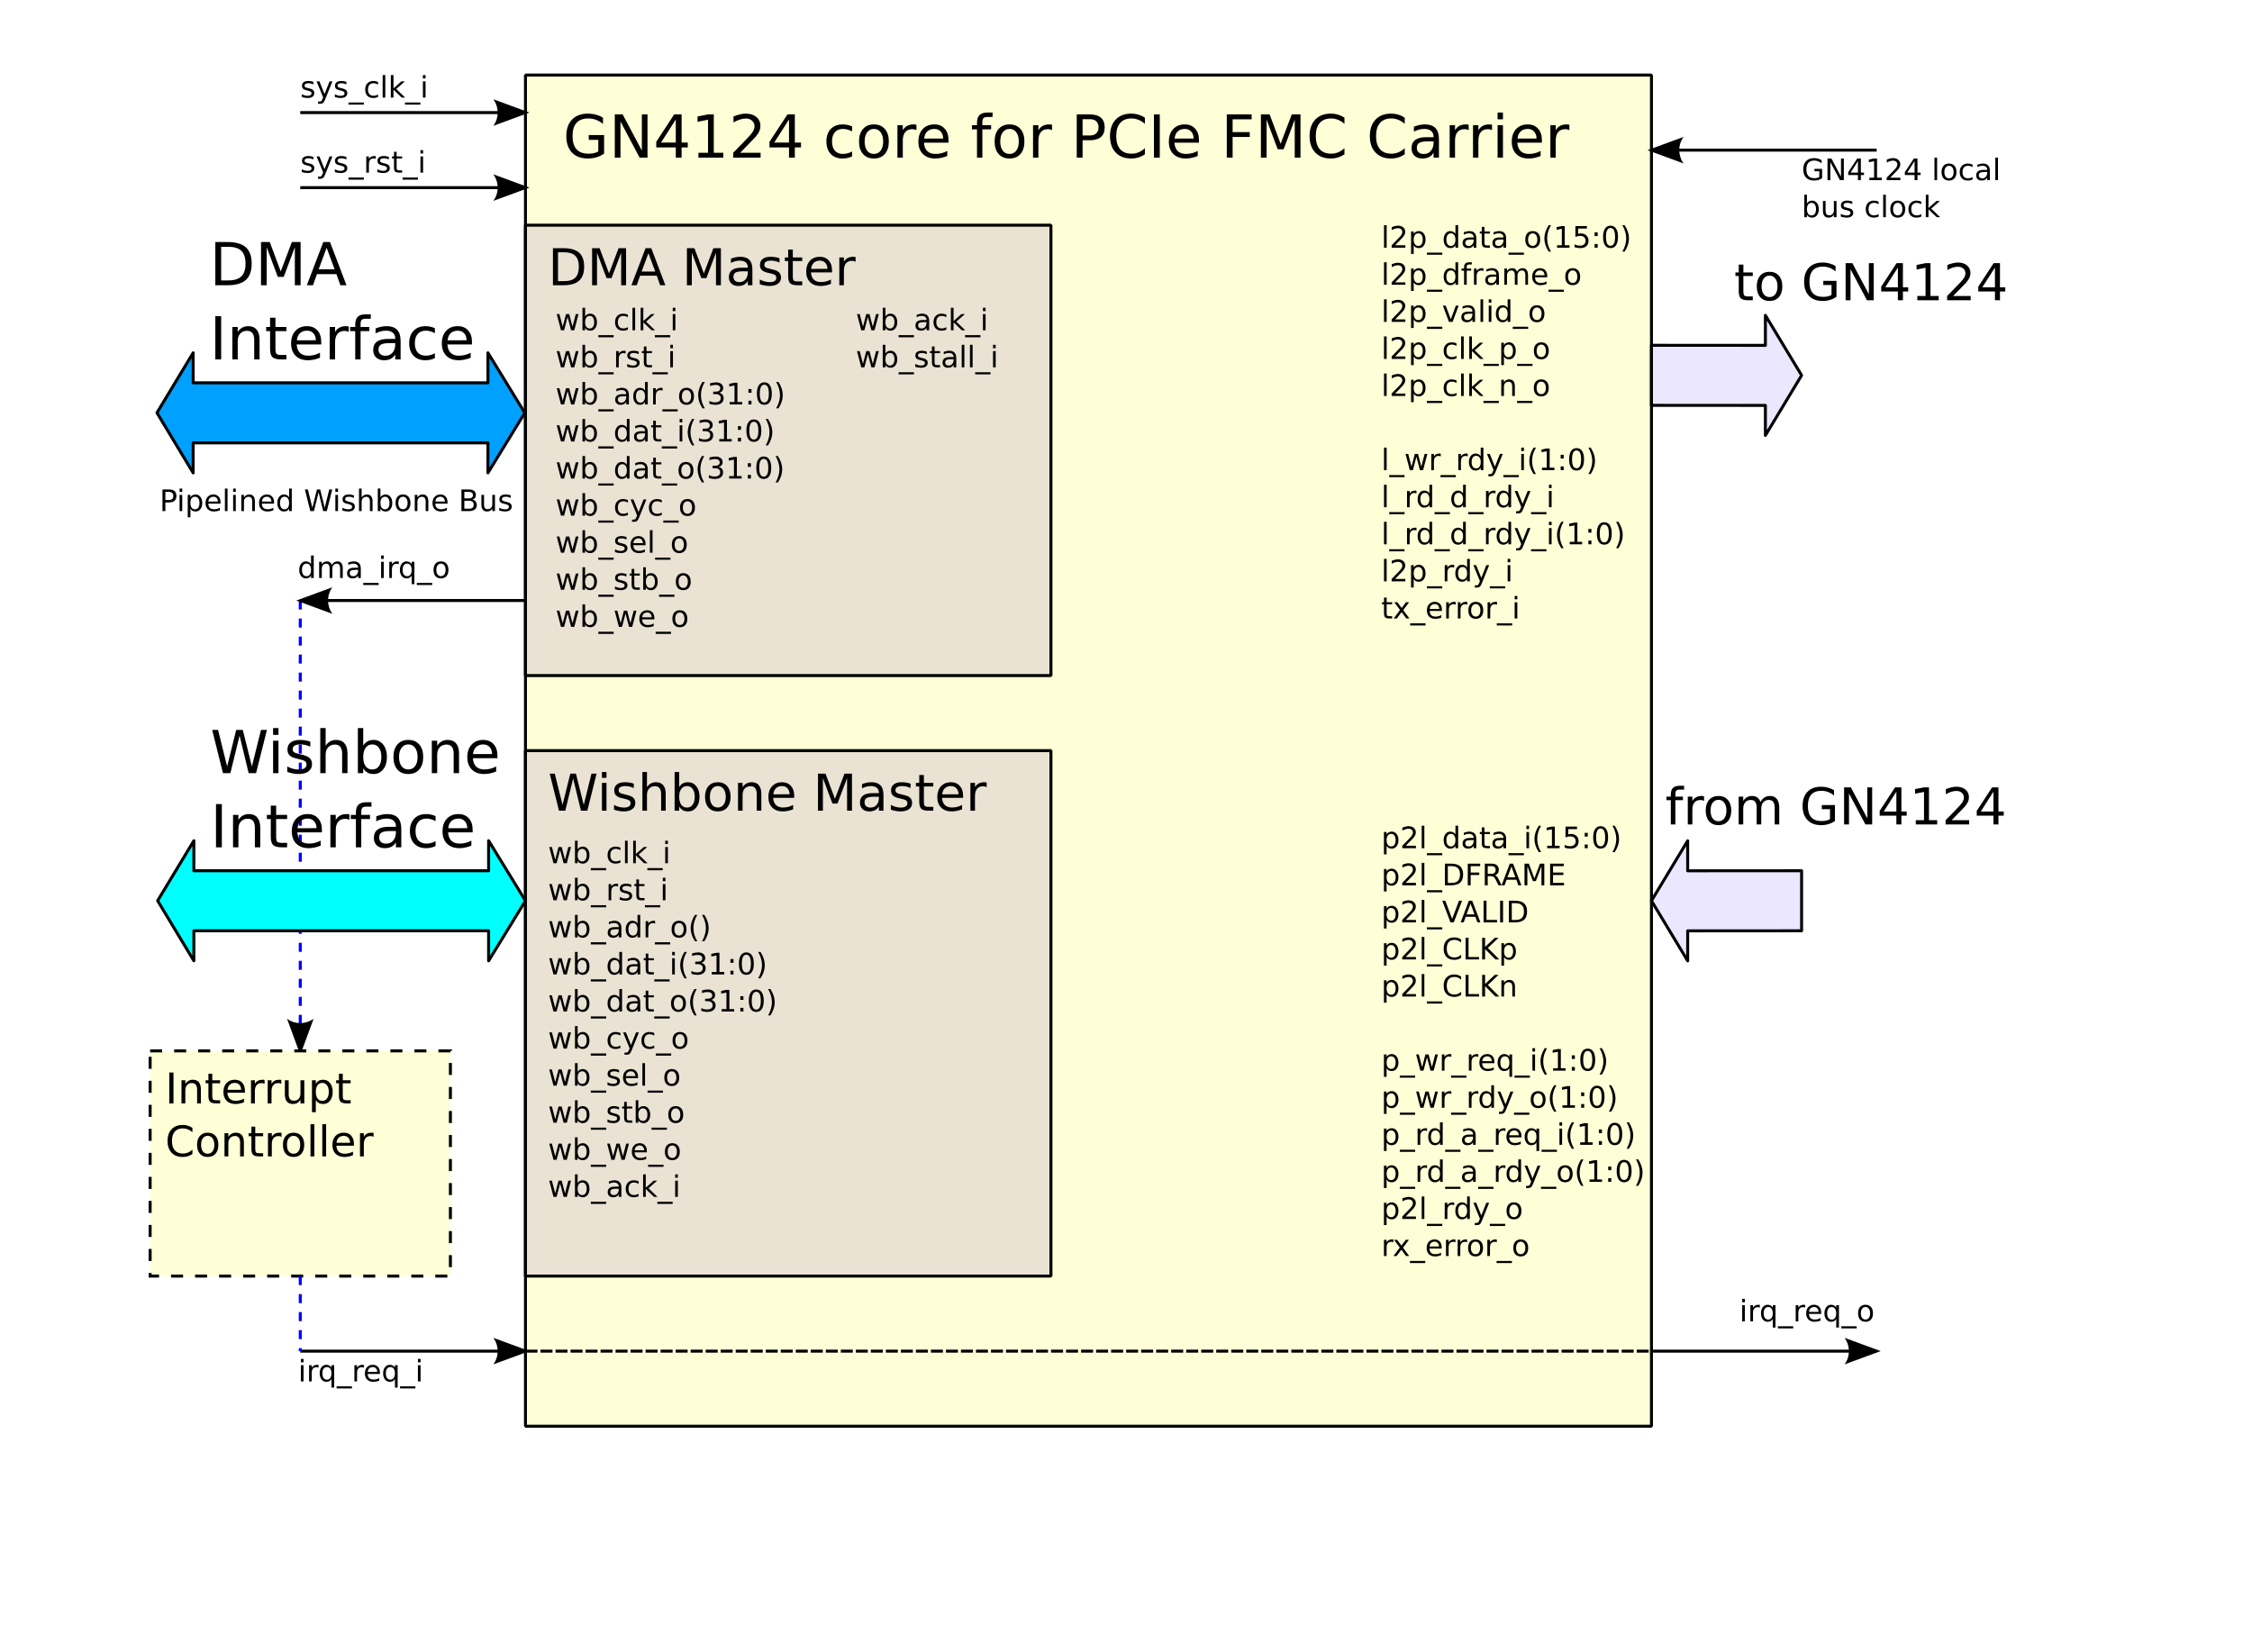
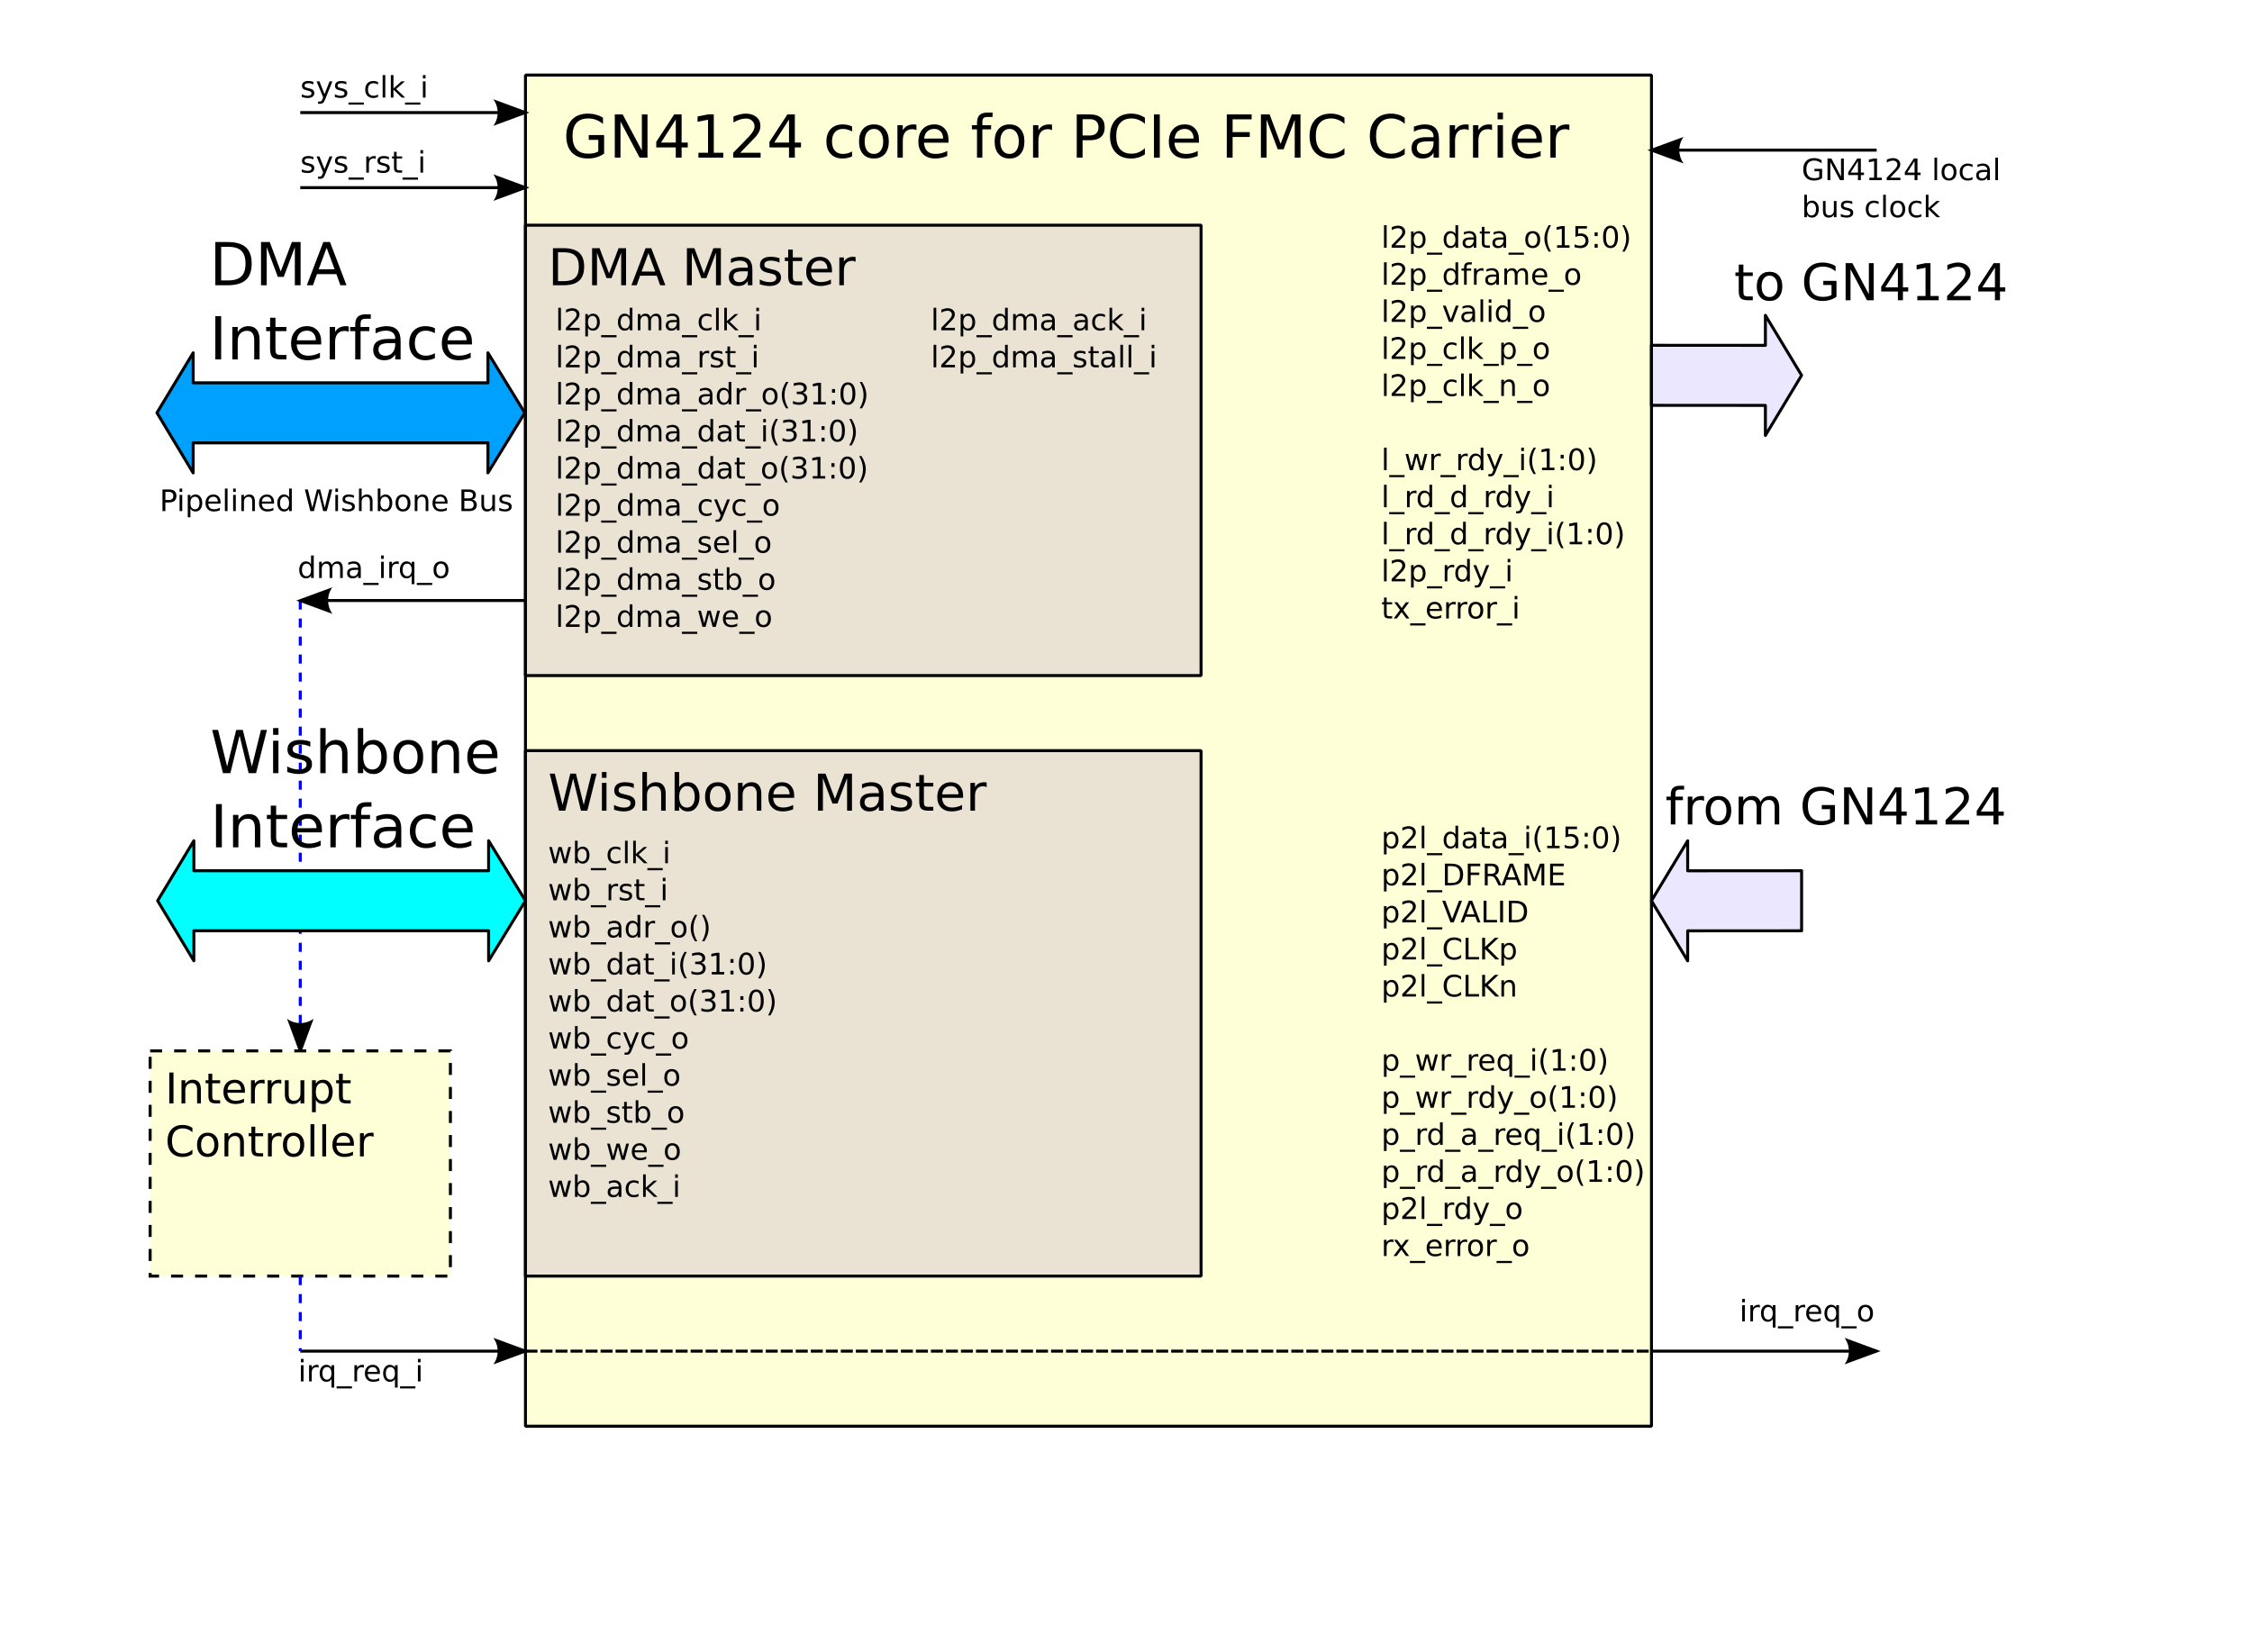
<svg xmlns="http://www.w3.org/2000/svg" width="531.496" height="389.764" id="svg2838" version="1.1">
  <defs id="defs2840">
    <marker orient="auto" refY="0.0" refX="0.0" id="DotM" style="overflow:visible">
      <path id="path3732" d="M -2.5,-1.0 C -2.5,1.76 -4.74,4.0 -7.5,4.0 C -10.26,4.0 -12.5,1.76 -12.5,-1.0 C -12.5,-3.76 -10.26,-6.0 -7.5,-6.0 C -4.74,-6.0 -2.5,-3.76 -2.5,-1.0 z " style="fill-rule:evenodd;stroke:#000000;stroke-width:1.0pt;marker-start:none;marker-end:none" transform="scale(0.4) translate(7.4, 1)" />
    </marker>
    <marker orient="auto" refY="0.0" refX="0.0" id="DotL" style="overflow:visible">
      <path id="path3729" d="M -2.5,-1.0 C -2.5,1.76 -4.74,4.0 -7.5,4.0 C -10.26,4.0 -12.5,1.76 -12.5,-1.0 C -12.5,-3.76 -10.26,-6.0 -7.5,-6.0 C -4.74,-6.0 -2.5,-3.76 -2.5,-1.0 z " style="fill-rule:evenodd;stroke:#000000;stroke-width:1.0pt;marker-start:none;marker-end:none" transform="scale(0.8) translate(7.4, 1)" />
    </marker>
    <marker orient="auto" refY="0.0" refX="0.0" id="Arrow2Lend" style="overflow:visible;">
      <path id="path3688" style="font-size:12.0;fill-rule:evenodd;stroke-width:0.625;stroke-linejoin:round;" d="M 8.719,4.034 L -2.207,0.016 L 8.719,-4.002 C 6.973,-1.63 6.983,1.616 8.719,4.034 z " transform="scale(1.1) rotate(180) translate(1,0)" />
    </marker>
    <marker orient="auto" refY="0.0" refX="0.0" id="Arrow2Lstart" style="overflow:visible">
      <path id="path3685" style="font-size:12.0;fill-rule:evenodd;stroke-width:0.625;stroke-linejoin:round" d="M 8.719,4.034 L -2.207,0.016 L 8.719,-4.002 C 6.973,-1.63 6.983,1.616 8.719,4.034 z " transform="scale(1.1) translate(1,0)" />
    </marker>
    <marker orient="auto" refY="0.0" refX="0.0" id="Arrow1Lend" style="overflow:visible;">
      <path id="path3670" d="M 0.0,0.0 L 5.0,-5.0 L -12.5,0.0 L 5.0,5.0 L 0.0,0.0 z " style="fill-rule:evenodd;stroke:#000000;stroke-width:1.0pt;marker-start:none;" transform="scale(0.8) rotate(180) translate(12.5,0)" />
    </marker>
    <marker orient="auto" refY="0.0" refX="0.0" id="Arrow1Lstart" style="overflow:visible">
      <path id="path3667" d="M 0.0,0.0 L 5.0,-5.0 L -12.5,0.0 L 5.0,5.0 L 0.0,0.0 z " style="fill-rule:evenodd;stroke:#000000;stroke-width:1.0pt;marker-start:none" transform="scale(0.8) translate(12.5,0)" />
    </marker>
    <marker orient="auto" refY="0" refX="0" id="Arrow2Lstart-5" style="overflow:visible">
      <path id="path3685-2" style="font-size:12px;fill-rule:evenodd;stroke-width:0.625;stroke-linejoin:round" d="M 8.719,4.034 -2.207,0.016 8.719,-4.002 c -1.745,2.372 -1.735,5.617 -6e-7,8.035 z" transform="matrix(1.1,0,0,1.1,1.1,0)" />
    </marker>
    <marker orient="auto" refY="0" refX="0" id="Arrow2Lend-7" style="overflow:visible">
      <path id="path3688-6" style="font-size:12px;fill-rule:evenodd;stroke-width:0.625;stroke-linejoin:round" d="M 8.719,4.034 -2.207,0.016 8.719,-4.002 c -1.745,2.372 -1.735,5.617 -6e-7,8.035 z" transform="matrix(-1.1,0,0,-1.1,-1.1,0)" />
    </marker>
    <marker orient="auto" refY="0" refX="0" id="Arrow2Lstart-2" style="overflow:visible">
      <path id="path3685-3" style="font-size:12px;fill-rule:evenodd;stroke-width:0.625;stroke-linejoin:round" d="M 8.719,4.034 -2.207,0.016 8.719,-4.002 c -1.745,2.372 -1.735,5.617 -6e-7,8.035 z" transform="matrix(1.1,0,0,1.1,1.1,0)" />
    </marker>
    <marker orient="auto" refY="0" refX="0" id="Arrow2Lend-2" style="overflow:visible">
      <path id="path3688-2" style="font-size:12px;fill-rule:evenodd;stroke-width:0.625;stroke-linejoin:round" d="M 8.719,4.034 -2.207,0.016 8.719,-4.002 c -1.745,2.372 -1.735,5.617 -6e-7,8.035 z" transform="matrix(-1.1,0,0,-1.1,-1.1,0)" />
    </marker>
    <marker orient="auto" refY="0" refX="0" id="Arrow2Lend-2-8" style="overflow:visible">
      <path id="path3688-2-6" style="font-size:12px;fill-rule:evenodd;stroke-width:0.625;stroke-linejoin:round" d="M 8.719,4.034 -2.207,0.016 8.719,-4.002 c -1.745,2.372 -1.735,5.617 -6e-7,8.035 z" transform="matrix(-1.1,0,0,-1.1,-1.1,0)" />
    </marker>
    <marker orient="auto" refY="0" refX="0" id="Arrow2Lend-2-2" style="overflow:visible">
      <path id="path3688-2-8" style="font-size:12px;fill-rule:evenodd;stroke-width:0.625;stroke-linejoin:round" d="M 8.719,4.034 -2.207,0.016 8.719,-4.002 c -1.745,2.372 -1.735,5.617 -6e-7,8.035 z" transform="matrix(-1.1,0,0,-1.1,-1.1,0)" />
    </marker>
    <marker orient="auto" refY="0" refX="0" id="Arrow2Lend-2-5" style="overflow:visible">
      <path id="path3688-2-0" style="font-size:12px;fill-rule:evenodd;stroke-width:0.625;stroke-linejoin:round" d="M 8.719,4.034 -2.207,0.016 8.719,-4.002 c -1.745,2.372 -1.735,5.617 -6e-7,8.035 z" transform="matrix(-1.1,0,0,-1.1,-1.1,0)" />
    </marker>
    <marker orient="auto" refY="0" refX="0" id="Arrow2Lend-2-0" style="overflow:visible">
      <path id="path3688-2-61" style="font-size:12px;fill-rule:evenodd;stroke-width:0.625;stroke-linejoin:round" d="M 8.719,4.034 -2.207,0.016 8.719,-4.002 c -1.745,2.372 -1.735,5.617 -6e-7,8.035 z" transform="matrix(-1.1,0,0,-1.1,-1.1,0)" />
    </marker>
    <marker orient="auto" refY="0" refX="0" id="Arrow1Lend-8" style="overflow:visible">
      <path id="path3670-7" d="M 0,0 5,-5 -12.5,0 5,5 0,0 z" style="fill-rule:evenodd;stroke:#000000;stroke-width:1pt;marker-start:none" transform="matrix(-0.8,0,0,-0.8,-10,0)" />
    </marker>
    <marker orient="auto" refY="0" refX="0" id="Arrow1Lend-2" style="overflow:visible">
      <path id="path3670-77" d="M 0,0 5,-5 -12.5,0 5,5 0,0 z" style="fill-rule:evenodd;stroke:#000000;stroke-width:1pt;marker-start:none" transform="matrix(-0.8,0,0,-0.8,-10,0)" />
    </marker>
    <marker orient="auto" refY="0" refX="0" id="Arrow1Lend-3" style="overflow:visible">
      <path id="path3670-1" d="M 0,0 5,-5 -12.5,0 5,5 0,0 z" style="fill-rule:evenodd;stroke:#000000;stroke-width:1pt;marker-start:none" transform="matrix(-0.8,0,0,-0.8,-10,0)" />
    </marker>
    <marker orient="auto" refY="0" refX="0" id="DotM-6" style="overflow:visible">
      <path id="path3732-5" d="m -2.5,-1 c 0,2.76 -2.24,5 -5,5 -2.76,0 -5,-2.24 -5,-5 0,-2.76 2.24,-5 5,-5 2.76,0 5,2.24 5,5 z" style="fill-rule:evenodd;stroke:#000000;stroke-width:1pt;marker-start:none;marker-end:none" transform="matrix(0.4,0,0,0.4,2.96,0.4)" />
    </marker>
    <marker orient="auto" refY="0" refX="0" id="Arrow1Lend-9" style="overflow:visible">
      <path id="path3670-0" d="M 0,0 5,-5 -12.5,0 5,5 0,0 z" style="fill-rule:evenodd;stroke:#000000;stroke-width:1pt;marker-start:none" transform="matrix(-0.8,0,0,-0.8,-10,0)" />
    </marker>
    <marker orient="auto" refY="0" refX="0" id="Arrow1Lend-82" style="overflow:visible">
      <path id="path3670-4" d="M 0,0 5,-5 -12.5,0 5,5 0,0 z" style="fill-rule:evenodd;stroke:#000000;stroke-width:1pt;marker-start:none" transform="matrix(-0.8,0,0,-0.8,-10,0)" />
    </marker>
    <marker orient="auto" refY="0" refX="0" id="Arrow1Lend-5" style="overflow:visible">
      <path id="path3670-17" d="M 0,0 5,-5 -12.5,0 5,5 0,0 z" style="fill-rule:evenodd;stroke:#000000;stroke-width:1pt;marker-start:none" transform="matrix(-0.8,0,0,-0.8,-10,0)" />
    </marker>
    <marker orient="auto" refY="0" refX="0" id="Arrow2Lend-2-0-0" style="overflow:visible">
      <path id="path3688-2-61-9" style="font-size:12px;fill-rule:evenodd;stroke-width:0.625;stroke-linejoin:round" d="M 8.719,4.034 -2.207,0.016 8.719,-4.002 c -1.745,2.372 -1.735,5.617 -6e-7,8.035 z" transform="matrix(-1.1,0,0,-1.1,-1.1,0)" />
    </marker>
    <marker orient="auto" refY="0" refX="0" id="Arrow2Lend-2-0-8" style="overflow:visible">
      <path id="path3688-2-61-8" style="font-size:12px;fill-rule:evenodd;stroke-width:0.625;stroke-linejoin:round" d="M 8.719,4.034 -2.207,0.016 8.719,-4.002 c -1.745,2.372 -1.735,5.617 -6e-7,8.035 z" transform="matrix(-1.1,0,0,-1.1,-1.1,0)" />
    </marker>
    <marker orient="auto" refY="0" refX="0" id="Arrow2Lend-2-0-8-8" style="overflow:visible">
      <path id="path3688-2-61-8-7" style="font-size:12px;fill-rule:evenodd;stroke-width:0.625;stroke-linejoin:round" d="M 8.719,4.034 -2.207,0.016 8.719,-4.002 c -1.745,2.372 -1.735,5.617 -6e-7,8.035 z" transform="matrix(-1.1,0,0,-1.1,-1.1,0)" />
    </marker>
    <marker orient="auto" refY="0" refX="0" id="Arrow2Lend-2-0-8-7" style="overflow:visible">
      <path id="path3688-2-61-8-9" style="font-size:12px;fill-rule:evenodd;stroke-width:0.625;stroke-linejoin:round" d="M 8.719,4.034 -2.207,0.016 8.719,-4.002 c -1.745,2.372 -1.735,5.617 -6e-7,8.035 z" transform="matrix(-1.1,0,0,-1.1,-1.1,0)" />
    </marker>
    <marker orient="auto" refY="0" refX="0" id="Arrow2Lstart-2-2" style="overflow:visible">
      <path id="path3685-3-6" style="font-size:12px;fill-rule:evenodd;stroke-width:0.625;stroke-linejoin:round" d="M 8.719,4.034 -2.207,0.016 8.719,-4.002 c -1.745,2.372 -1.735,5.617 -6e-7,8.035 z" transform="matrix(1.1,0,0,1.1,1.1,0)" />
    </marker>
    <marker orient="auto" refY="0" refX="0" id="Arrow2Lend-2-0-8-77" style="overflow:visible">
      <path id="path3688-2-61-8-5" style="font-size:12px;fill-rule:evenodd;stroke-width:0.625;stroke-linejoin:round" d="M 8.719,4.034 -2.207,0.016 8.719,-4.002 c -1.745,2.372 -1.735,5.617 -6e-7,8.035 z" transform="matrix(-1.1,0,0,-1.1,-1.1,0)" />
    </marker>
    <marker orient="auto" refY="0" refX="0" id="Arrow2Lend-2-0-8-0" style="overflow:visible">
      <path id="path3688-2-61-8-4" style="font-size:12px;fill-rule:evenodd;stroke-width:0.625;stroke-linejoin:round" d="M 8.719,4.034 -2.207,0.016 8.719,-4.002 c -1.745,2.372 -1.735,5.617 -6e-7,8.035 z" transform="matrix(-1.1,0,0,-1.1,-1.1,0)" />
    </marker>
    <marker orient="auto" refY="0" refX="0" id="Arrow2Lend-2-0-8-0-9" style="overflow:visible">
      <path id="path3688-2-61-8-4-3" style="font-size:12px;fill-rule:evenodd;stroke-width:0.625;stroke-linejoin:round" d="M 8.719,4.034 -2.207,0.016 8.719,-4.002 c -1.745,2.372 -1.735,5.617 -6e-7,8.035 z" transform="matrix(-1.1,0,0,-1.1,-1.1,0)" />
    </marker>
  </defs>
  <g id="layer1" transform="translate(0,-662.5971)">
    <path style="fill:none;stroke:#0000ff;stroke-width:0.709;stroke-linecap:butt;stroke-linejoin:miter;stroke-miterlimit:4;stroke-opacity:1;stroke-dasharray:2.126, 2.126;stroke-dashoffset:0;marker-start:none;marker-end:url(#Arrow2Lend-2-0-8-0)" d="m 70.866,804.329 0,106.299" id="path4229" />
    <rect style="fill:#ffffd7;fill-opacity:1;stroke:#000000;stroke-width:0.7;stroke-linecap:butt;stroke-linejoin:bevel;stroke-miterlimit:4;stroke-opacity:1;stroke-dasharray:none" id="rect2858" width="265.748" height="318.898" x="124.016" y="680.314" />
-     <rect style="fill:#eae2d3;fill-opacity:1;stroke:#000000;stroke-width:0.709;stroke-linecap:butt;stroke-linejoin:bevel;stroke-miterlimit:4;stroke-opacity:1;stroke-dasharray:none" id="rect2858-1-8-11" width="124.016" height="124.016" x="124.016" y="839.762" />
+     <rect style="fill:#eae2d3;fill-opacity:1;stroke:#000000;stroke-width:0.709;stroke-linecap:butt;stroke-linejoin:bevel;stroke-miterlimit:4;stroke-opacity:1;stroke-dasharray:none" id="rect2858-1-8-11" width="159.449" height="124.016" x="124.016" y="839.762" />
    <text xml:space="preserve" style="font-size:18px;font-style:normal;font-weight:normal;fill:#000000;fill-opacity:1;stroke:none;font-family:Bitstream Vera Sans" x="49.606" y="845.077" id="text4792">
      <tspan id="tspan4794" x="49.606" y="845.077" style="font-size:14px">Wishbone</tspan>
      <tspan x="49.606" y="862.577" style="font-size:14px" id="tspan2997">Interface</tspan>
    </text>
    <path style="fill:none;stroke:#000000;stroke-width:1px;stroke-linecap:butt;stroke-linejoin:miter;stroke-opacity:1" d="m 517.323,946.062 0,0 z" id="path2958" />
    <text xml:space="preserve" style="font-size:18px;font-style:normal;font-weight:normal;fill:#000000;fill-opacity:1;stroke:none;font-family:Bitstream Vera Sans" x="132.874" y="699.802" id="text4792-17">
      <tspan id="tspan4794-4" x="132.874" y="699.802" style="font-size:14px">GN4124 core for PCIe FMC Carrier</tspan>
    </text>
    <text xml:space="preserve" style="font-size:18px;font-style:normal;font-weight:normal;fill:#000000;fill-opacity:1;stroke:none;font-family:Bitstream Vera Sans" x="129.331" y="853.936" id="text4792-17-2-2-7">
      <tspan x="129.331" y="853.936" style="font-size:12px;fill:#000000;fill-opacity:1;stroke:none" id="tspan3153-6-5">Wishbone Master</tspan>
    </text>
    <path style="fill:#ebe7ff;fill-opacity:1;stroke:#000000;stroke-width:0.7;stroke-linecap:butt;stroke-linejoin:round;stroke-miterlimit:4;stroke-opacity:1;stroke-dasharray:none" d="m 389.764,875.195 8.546,-14.159 0,7.087 26.887,-0.014 0,14.173 -26.887,0.014 0,7.087 -8.546,-14.187 z" id="path4790-1" />
    <path style="fill:#ebe7ff;fill-opacity:1;stroke:#000000;stroke-width:0.7;stroke-linecap:butt;stroke-linejoin:round;stroke-miterlimit:4;stroke-opacity:1;stroke-dasharray:none" d="m 425.197,751.18 -8.546,-14.159 0,7.087 -26.887,-0.014 0,14.173 26.887,0.014 0,7.087 8.546,-14.187 z" id="path4790-1-7" />
    <text xml:space="preserve" style="font-size:18px;font-style:normal;font-weight:normal;fill:#000000;fill-opacity:1;stroke:none;font-family:Bitstream Vera Sans" x="409.252" y="733.463" id="text4792-17-2-2-9">
      <tspan x="409.252" y="733.463" style="font-size:12px" id="tspan2999">to GN4124</tspan>
    </text>
    <path style="fill:#00ffff;fill-opacity:1;stroke:#000000;stroke-width:0.7;stroke-linecap:butt;stroke-linejoin:round;stroke-miterlimit:4;stroke-opacity:1;stroke-dasharray:none" d="m 37.205,875.182 8.546,-14.159 0,7.087 69.569,0 0,-7.087 8.696,14.173 -8.696,14.173 0,-7.087 -69.569,0 0,7.087 -8.546,-14.187 z" id="path4790" />
    <text xml:space="preserve" style="font-size:18px;font-style:normal;font-weight:normal;fill:#000000;fill-opacity:1;stroke:none;font-family:Bitstream Vera Sans" x="393.014" y="857.176" id="text4792-17-2-2-9-7">
      <tspan x="393.014" y="857.176" style="font-size:12px" id="tspan2999-4">from GN4124</tspan>
    </text>
    <text xml:space="preserve" style="font-size:7px;font-style:normal;font-weight:normal;fill:#000000;fill-opacity:1;stroke:none;font-family:Bitstream Vera Sans" x="129.331" y="866.337" id="text4792-17-2-2-34-1-0-4">
      <tspan x="129.331" y="866.337" style="font-size:7px" id="tspan3153-6-3-7-9-7">wb_clk_i</tspan>
      <tspan x="129.331" y="875.087" style="font-size:7px" id="tspan3084">wb_rst_i</tspan>
      <tspan x="129.331" y="883.837" style="font-size:7px" id="tspan3082">wb_adr_o()</tspan>
      <tspan x="129.331" y="892.587" style="font-size:7px" id="tspan3066-7">wb_dat_i(31:0)</tspan>
      <tspan x="129.331" y="901.337" style="font-size:7px" id="tspan3063">wb_dat_o(31:0)</tspan>
      <tspan x="129.331" y="910.087" style="font-size:7px" id="tspan3065">wb_cyc_o</tspan>
      <tspan x="129.331" y="918.837" style="font-size:7px" id="tspan3067">wb_sel_o</tspan>
      <tspan x="129.331" y="927.587" style="font-size:7px" id="tspan3069">wb_stb_o</tspan>
      <tspan x="129.331" y="936.337" style="font-size:7px" id="tspan3071">wb_we_o</tspan>
      <tspan x="129.331" y="945.087" style="font-size:7px" id="tspan3029-8-5">wb_ack_i</tspan>
    </text>
    <text xml:space="preserve" style="font-size:7px;font-style:normal;font-weight:normal;fill:#000000;fill-opacity:1;stroke:none;font-family:Bitstream Vera Sans" x="325.984" y="721.062" id="text4792-17-2-2-34-1-0-4-3">
      <tspan x="325.984" y="721.062" style="font-size:7px" id="tspan3066-7-3">l2p_data_o(15:0)</tspan>
      <tspan x="325.984" y="729.812" style="font-size:7px" id="tspan4017">l2p_dframe_o</tspan>
      <tspan x="325.984" y="738.562" style="font-size:7px" id="tspan3063-2">l2p_valid_o</tspan>
      <tspan x="325.984" y="747.312" style="font-size:7px" id="tspan4019">l2p_clk_p_o</tspan>
      <tspan x="325.984" y="756.062" style="font-size:7px" id="tspan3029-8-5-4">l2p_clk_n_o</tspan>
      <tspan x="325.984" y="764.812" style="font-size:7px" id="tspan4064" />
      <tspan x="325.984" y="773.562" style="font-size:7px" id="tspan4951">l_wr_rdy_i(1:0)</tspan>
      <tspan x="325.984" y="782.312" style="font-size:7px" id="tspan4953">l_rd_d_rdy_i</tspan>
      <tspan x="325.984" y="791.062" style="font-size:7px" id="tspan4955">l_rd_d_rdy_i(1:0)</tspan>
      <tspan x="325.984" y="799.812" style="font-size:7px" id="tspan4957">l2p_rdy_i</tspan>
      <tspan x="325.984" y="808.562" style="font-size:7px" id="tspan4959">tx_error_i</tspan>
    </text>
    <text xml:space="preserve" style="font-size:7px;font-style:normal;font-weight:normal;fill:#000000;fill-opacity:1;stroke:none;font-family:Bitstream Vera Sans" x="325.984" y="862.794" id="text4792-17-2-2-34-1-0-4-3-3">
      <tspan x="325.984" y="862.794" style="font-size:7px" id="tspan3066-7-3-9">p2l_data_i(15:0)</tspan>
      <tspan x="325.984" y="871.544" style="font-size:7px" id="tspan4017-6">p2l_DFRAME</tspan>
      <tspan x="325.984" y="880.294" style="font-size:7px" id="tspan3063-2-4">p2l_VALID</tspan>
      <tspan x="325.984" y="889.044" style="font-size:7px" id="tspan4019-2">p2l_CLKp</tspan>
      <tspan x="325.984" y="897.794" style="font-size:7px" id="tspan3029-8-5-4-0">p2l_CLKn</tspan>
      <tspan x="325.984" y="906.544" style="font-size:7px" id="tspan4066" />
      <tspan x="325.984" y="915.294" style="font-size:7px" id="tspan4961">p_wr_req_i(1:0)</tspan>
      <tspan x="325.984" y="924.044" style="font-size:7px" id="tspan4971">p_wr_rdy_o(1:0)</tspan>
      <tspan x="325.984" y="932.794" style="font-size:7px" id="tspan4963">p_rd_a_req_i(1:0)</tspan>
      <tspan x="325.984" y="941.544" style="font-size:7px" id="tspan4965">p_rd_a_rdy_o(1:0)</tspan>
      <tspan x="325.984" y="950.294" style="font-size:7px" id="tspan4967">p2l_rdy_o</tspan>
      <tspan x="325.984" y="959.044" style="font-size:7px" id="tspan4969">rx_error_o</tspan>
    </text>
-     <rect style="fill:#eae2d3;fill-opacity:1;stroke:#000000;stroke-width:0.709;stroke-linecap:butt;stroke-linejoin:bevel;stroke-miterlimit:4;stroke-opacity:1;stroke-dasharray:none" id="rect2858-1-8-11-8" width="124.016" height="106.299" x="124.016" y="715.747" />
+     <rect style="fill:#eae2d3;fill-opacity:1;stroke:#000000;stroke-width:0.709;stroke-linecap:butt;stroke-linejoin:bevel;stroke-miterlimit:4;stroke-opacity:1;stroke-dasharray:none" id="rect2858-1-8-11-8" width="159.449" height="106.299" x="124.016" y="715.747" />
    <text xml:space="preserve" style="font-size:18px;font-style:normal;font-weight:normal;fill:#000000;fill-opacity:1;stroke:none;font-family:Bitstream Vera Sans" x="129.331" y="729.92" id="text4792-17-2-2-7-9">
      <tspan x="129.331" y="729.92" style="font-size:12px;fill:#000000;fill-opacity:1;stroke:none" id="tspan3153-6-5-9">DMA Master</tspan>
    </text>
    <text xml:space="preserve" style="font-size:18px;font-style:normal;font-weight:normal;fill:#000000;fill-opacity:1;stroke:none;font-family:Bitstream Vera Sans" x="49.444" y="729.92" id="text4792-9">
      <tspan id="tspan4794-6" x="49.444" y="729.92" style="font-size:14px">DMA</tspan>
      <tspan x="49.444" y="747.42" style="font-size:14px" id="tspan2997-9">Interface</tspan>
    </text>
    <path style="fill:#00a0ff;fill-opacity:1;stroke:#000000;stroke-width:0.7;stroke-linecap:butt;stroke-linejoin:round;stroke-miterlimit:4;stroke-opacity:1;stroke-dasharray:none" d="m 37.043,760.024 8.546,-14.159 0,7.087 69.569,0 0,-7.087 8.696,14.173 -8.696,14.173 0,-7.087 -69.569,0 0,7.087 -8.546,-14.187 z" id="path4790-5" />
    <text xml:space="preserve" style="font-size:7px;font-style:normal;font-weight:normal;fill:#000000;fill-opacity:1;stroke:none;font-family:Bitstream Vera Sans" x="37.658" y="783.229" id="text4792-17-2-2-34-1-0-4-5">
      <tspan x="37.658" y="783.229" style="font-size:7px" id="tspan3029-8-5-68">Pipelined Wishbone Bus</tspan>
    </text>
    <path style="fill:none;stroke:#000000;stroke-width:0.709;stroke-linecap:butt;stroke-linejoin:miter;stroke-miterlimit:4;stroke-opacity:1;stroke-dasharray:none;marker-end:url(#Arrow2Lend-2-0-8)" d="m 70.866,981.495 53.15,0" id="path3113" />
    <text xml:space="preserve" style="font-size:7px;font-style:normal;font-weight:normal;fill:#000000;fill-opacity:1;stroke:none;font-family:Bitstream Vera Sans" x="70.36" y="988.643" id="text4792-17-2-2-34-1-0-4-2">
      <tspan x="70.36" y="988.643" style="font-size:7px" id="tspan3029-8-5-0">irq_req_i</tspan>
    </text>
    <path style="fill:none;stroke:#000000;stroke-width:0.709;stroke-linecap:butt;stroke-linejoin:miter;stroke-miterlimit:4;stroke-opacity:1;stroke-dasharray:none;marker-end:url(#Arrow2Lend-2-0-8)" d="m 389.764,981.495 53.15,0" id="path3113-6" />
    <text xml:space="preserve" style="font-size:7px;font-style:normal;font-weight:normal;fill:#000000;fill-opacity:1;stroke:none;font-family:Bitstream Vera Sans" x="410.518" y="974.47" id="text4792-17-2-2-34-1-0-4-2-3">
      <tspan x="410.518" y="974.47" style="font-size:7px" id="tspan3029-8-5-0-5">irq_req_o</tspan>
    </text>
    <path style="fill:none;stroke:#000000;stroke-width:0.709;stroke-linecap:butt;stroke-linejoin:miter;stroke-miterlimit:4;stroke-opacity:1;stroke-dasharray:none;marker-start:url(#Arrow2Lstart-2);marker-end:none" d="m 389.764,698.03 53.15,0" id="path3113-6-7" />
    <text xml:space="preserve" style="font-size:7px;font-style:normal;font-weight:normal;fill:#000000;fill-opacity:1;stroke:none;font-family:Bitstream Vera Sans" x="425.197" y="705.117" id="text4792-17-2-2-34-1-0-4-3-3-9">
      <tspan x="425.197" y="705.117" style="font-size:7px" id="tspan4920">GN4124 local </tspan>
      <tspan x="425.197" y="713.867" style="font-size:7px" id="tspan4086">bus clock</tspan>
    </text>
    <path style="fill:none;stroke:#000000;stroke-width:0.709;stroke-linecap:butt;stroke-linejoin:miter;stroke-miterlimit:4;stroke-opacity:1;stroke-dasharray:2.835, 0.709;stroke-dashoffset:0" d="m 124.016,981.495 265.748,0" id="path4994" />
    <path style="fill:none;stroke:#000000;stroke-width:0.709;stroke-linecap:butt;stroke-linejoin:miter;stroke-miterlimit:4;stroke-opacity:1;stroke-dasharray:none;marker-start:url(#Arrow2Lstart-2);marker-end:none" d="m 70.866,804.329 53.15,0" id="path3113-6-7-2" />
    <text xml:space="preserve" style="font-size:7px;font-style:normal;font-weight:normal;fill:#000000;fill-opacity:1;stroke:none;font-family:Bitstream Vera Sans" x="70.233" y="799.015" id="text4792-17-2-2-34-1-0-4-2-4">
      <tspan x="70.233" y="799.015" style="font-size:7px" id="tspan3029-8-5-0-3">dma_irq_o</tspan>
    </text>
    <path style="fill:none;stroke:#000000;stroke-width:0.709;stroke-linecap:butt;stroke-linejoin:miter;stroke-miterlimit:4;stroke-opacity:1;stroke-dasharray:none;marker-end:url(#Arrow2Lend-2-0-8)" d="m 70.866,689.172 53.15,0" id="path3113-4" />
    <text xml:space="preserve" style="font-size:7px;font-style:normal;font-weight:normal;fill:#000000;fill-opacity:1;stroke:none;font-family:Bitstream Vera Sans" x="70.866" y="685.629" id="text4792-17-2-2-34-1-0-4-2-8">
      <tspan x="70.866" y="685.629" style="font-size:7px" id="tspan3029-8-5-0-1">sys_clk_i</tspan>
    </text>
    <path style="fill:none;stroke:#000000;stroke-width:0;stroke-linecap:butt;stroke-linejoin:miter;stroke-opacity:1;fill-opacity:1;marker-start:url(#Arrow1Lstart);stroke-miterlimit:4;stroke-dasharray:none" d="m 0,88.583 88.583,0" id="path3662" transform="translate(0,662.5971)" />
    <rect style="fill:none;stroke-width:0;stroke-linejoin:miter;stroke-miterlimit:4;stroke-dasharray:none" id="rect4112" width="124.016" height="70.866" x="-141.732" y="106.299" transform="translate(0,662.5971)" />
    <text xml:space="preserve" style="font-size:18px;font-style:normal;font-weight:normal;fill:#000000;fill-opacity:1;stroke:none;font-family:Bitstream Vera Sans" x="124.016" y="715.747" id="text4792-1">
      <tspan id="tspan4794-1" x="124.016" y="715.747" />
    </text>
    <flowRoot xml:space="preserve" id="flowRoot3269" style="fill:black;stroke:none;stroke-opacity:1;stroke-width:1px;stroke-linejoin:miter;stroke-linecap:butt;fill-opacity:1;font-family:Arial;font-style:normal;font-weight:normal;font-size:40px;-inkscape-font-specification:Arial">
      <flowRegion id="flowRegion3271">
        <rect id="rect3273" width="119.501" height="51.619" x="84.853" y="254.706" />
      </flowRegion>
      <flowPara id="flowPara3275" />
    </flowRoot>
    <flowRoot xml:space="preserve" id="flowRoot3277" style="fill:black;stroke:none;stroke-opacity:1;stroke-width:1px;stroke-linejoin:miter;stroke-linecap:butt;fill-opacity:1;font-family:Arial;font-style:normal;font-weight:normal;font-size:40px;-inkscape-font-specification:Arial">
      <flowRegion id="flowRegion3279">
        <rect id="rect3281" width="158.392" height="57.276" x="56.922" y="260.01" />
      </flowRegion>
      <flowPara id="flowPara3283" />
    </flowRoot>
    <flowRoot xml:space="preserve" id="flowRoot4147" style="fill:black;stroke:none;stroke-opacity:1;stroke-width:1px;stroke-linejoin:miter;stroke-linecap:butt;fill-opacity:1;font-family:Arial;font-style:normal;font-weight:normal;font-size:40px;-inkscape-font-specification:Arial">
      <flowRegion id="flowRegion4149">
        <rect id="rect4151" width="48.5" height="59.5" x="306.5" y="113.764" />
      </flowRegion>
      <flowPara id="flowPara4153" />
    </flowRoot>
    <text xml:space="preserve" style="font-size:7px;font-style:normal;font-weight:normal;fill:#000000;fill-opacity:1;stroke:none;font-family:Bitstream Vera Sans" x="19.488" y="765.353" id="text4792-17-2-2-34-1-0-4-1">
      <tspan x="19.488" y="765.353" style="font-size:7px" id="tspan3029-8-5-6" />
    </text>
    <flowRoot xml:space="preserve" id="flowRoot3086" style="fill:black;stroke:none;stroke-opacity:1;stroke-width:1px;stroke-linejoin:miter;stroke-linecap:butt;fill-opacity:1;font-family:Bitstream Vera Sans;font-style:normal;font-weight:normal;font-size:40px">
      <flowRegion id="flowRegion3088">
        <rect id="rect3090" width="118.794" height="87.328" x="-19.445" y="168.439" />
      </flowRegion>
      <flowPara id="flowPara3092" />
    </flowRoot>
    <path style="fill:none;stroke:#000000;stroke-width:0.709;stroke-linecap:butt;stroke-linejoin:miter;stroke-miterlimit:4;stroke-opacity:1;stroke-dasharray:none;marker-end:url(#Arrow2Lend-2-0-8)" d="m 70.866,706.888 53.15,0" id="path3113-4-4" />
    <text xml:space="preserve" style="font-size:7px;font-style:normal;font-weight:normal;fill:#000000;fill-opacity:1;stroke:none;font-family:Bitstream Vera Sans" x="70.866" y="703.345" id="text4792-17-2-2-34-1-0-4-2-8-4">
      <tspan x="70.866" y="703.345" style="font-size:7px" id="tspan3029-8-5-0-1-4">sys_rst_i</tspan>
    </text>
    <flowRoot xml:space="preserve" id="flowRoot3092" style="fill:black;stroke:none;stroke-opacity:1;stroke-width:1px;stroke-linejoin:miter;stroke-linecap:butt;fill-opacity:1;font-family:Bitstream Vera Sans;font-style:normal;font-weight:normal;font-size:12">
      <flowRegion id="flowRegion3094">
        <rect id="rect3096" width="15.556" height="14.849" x="439.113" y="315.518" />
      </flowRegion>
      <flowPara id="flowPara3098" />
    </flowRoot>
    <flowRoot xml:space="preserve" id="flowRoot3100" style="fill:black;stroke:none;stroke-opacity:1;stroke-width:1px;stroke-linejoin:miter;stroke-linecap:butt;fill-opacity:1;font-family:Bitstream Vera Sans;font-style:normal;font-weight:normal;font-size:12">
      <flowRegion id="flowRegion3102">
        <rect id="rect3104" width="26.5" height="32" x="393.5" y="244.764" />
      </flowRegion>
      <flowPara id="flowPara3106" />
    </flowRoot>
    <text xml:space="preserve" style="font-size:7px;font-style:normal;font-weight:normal;fill:#000000;fill-opacity:1;stroke:none;font-family:Bitstream Vera Sans" x="131.102" y="740.55" id="text4792-17-2-2-34-1-0-4-0">
-       <tspan x="131.102" y="740.55" style="font-size:7px" id="tspan3153-6-3-7-9-7-3">wb_clk_i</tspan>
-       <tspan x="131.102" y="749.3" style="font-size:7px" id="tspan3084-4">wb_rst_i</tspan>
-       <tspan x="131.102" y="758.05" style="font-size:7px" id="tspan3082-0">wb_adr_o(31:0)</tspan>
-       <tspan x="131.102" y="766.8" style="font-size:7px" id="tspan3066-7-39">wb_dat_i(31:0)</tspan>
-       <tspan x="131.102" y="775.55" style="font-size:7px" id="tspan3063-1">wb_dat_o(31:0)</tspan>
-       <tspan x="131.102" y="784.3" style="font-size:7px" id="tspan3065-9">wb_cyc_o</tspan>
-       <tspan x="131.102" y="793.05" style="font-size:7px" id="tspan3067-6">wb_sel_o</tspan>
-       <tspan x="131.102" y="801.8" style="font-size:7px" id="tspan3069-9">wb_stb_o</tspan>
-       <tspan x="131.102" y="810.55" style="font-size:7px" id="tspan3071-3">wb_we_o</tspan>
+       <tspan x="131.102" y="740.55" style="font-size:7px" id="tspan3153-6-3-7-9-7-3">l2p_dma_clk_i</tspan>
+       <tspan x="131.102" y="749.3" style="font-size:7px" id="tspan3084-4">l2p_dma_rst_i</tspan>
+       <tspan x="131.102" y="758.05" style="font-size:7px" id="tspan3082-0">l2p_dma_adr_o(31:0)</tspan>
+       <tspan x="131.102" y="766.8" style="font-size:7px" id="tspan3066-7-39">l2p_dma_dat_i(31:0)</tspan>
+       <tspan x="131.102" y="775.55" style="font-size:7px" id="tspan3063-1">l2p_dma_dat_o(31:0)</tspan>
+       <tspan x="131.102" y="784.3" style="font-size:7px" id="tspan3065-9">l2p_dma_cyc_o</tspan>
+       <tspan x="131.102" y="793.05" style="font-size:7px" id="tspan3067-6">l2p_dma_sel_o</tspan>
+       <tspan x="131.102" y="801.8" style="font-size:7px" id="tspan3069-9">l2p_dma_stb_o</tspan>
+       <tspan x="131.102" y="810.55" style="font-size:7px" id="tspan3071-3">l2p_dma_we_o</tspan>
      <tspan x="131.102" y="819.3" style="font-size:7px" id="tspan3029-8-5-3" />
    </text>
-     <text xml:space="preserve" style="font-size:7px;font-style:normal;font-weight:normal;fill:#000000;fill-opacity:1;stroke:none;font-family:Bitstream Vera Sans" x="201.969" y="740.55" id="text4792-17-2-2-34-1-0-4-0-0">
-       <tspan x="201.969" y="740.55" style="font-size:7px" id="tspan3029-8-5-3-6">wb_ack_i</tspan>
-       <tspan x="201.969" y="749.3" style="font-size:7px" id="tspan3258">wb_stall_i</tspan>
+     <text xml:space="preserve" style="font-size:7px;font-style:normal;font-weight:normal;fill:#000000;fill-opacity:1;stroke:none;font-family:Bitstream Vera Sans" x="219.685" y="740.55" id="text4792-17-2-2-34-1-0-4-0-0">
+       <tspan x="219.685" y="740.55" style="font-size:7px" id="tspan3029-8-5-3-6">l2p_dma_ack_i</tspan>
+       <tspan x="219.685" y="749.3" style="font-size:7px" id="tspan3258">l2p_dma_stall_i</tspan>
    </text>
    <rect style="fill:#ffffd7;fill-opacity:1;stroke:#000000;stroke-width:0.709;stroke-miterlimit:4;stroke-opacity:1;stroke-dasharray:2.835, 2.835;stroke-dashoffset:0" id="rect3260" width="70.866" height="53.15" x="35.433" y="910.629" />
    <text xml:space="preserve" style="font-size:18px;font-style:normal;font-weight:normal;fill:#000000;fill-opacity:1;stroke:none;font-family:Bitstream Vera Sans" x="38.976" y="923.03" id="text4792-17-2-2-7-2">
      <tspan x="38.976" y="923.03" style="font-size:10px;fill:#000000;fill-opacity:1;stroke:none" id="tspan3153-6-5-4">Interrupt</tspan>
      <tspan x="38.976" y="935.53" style="font-size:10px;fill:#000000;fill-opacity:1;stroke:none" id="tspan4227">Controller</tspan>
    </text>
    <path style="fill:none;stroke:#0000ff;stroke-width:0.709;stroke-linecap:butt;stroke-linejoin:miter;stroke-miterlimit:4;stroke-opacity:1;stroke-dasharray:2.126, 2.126;stroke-dashoffset:0;marker-start:none;marker-end:none" d="m 70.866,963.778 0,17.717" id="path4229-1" />
  </g>
</svg>
